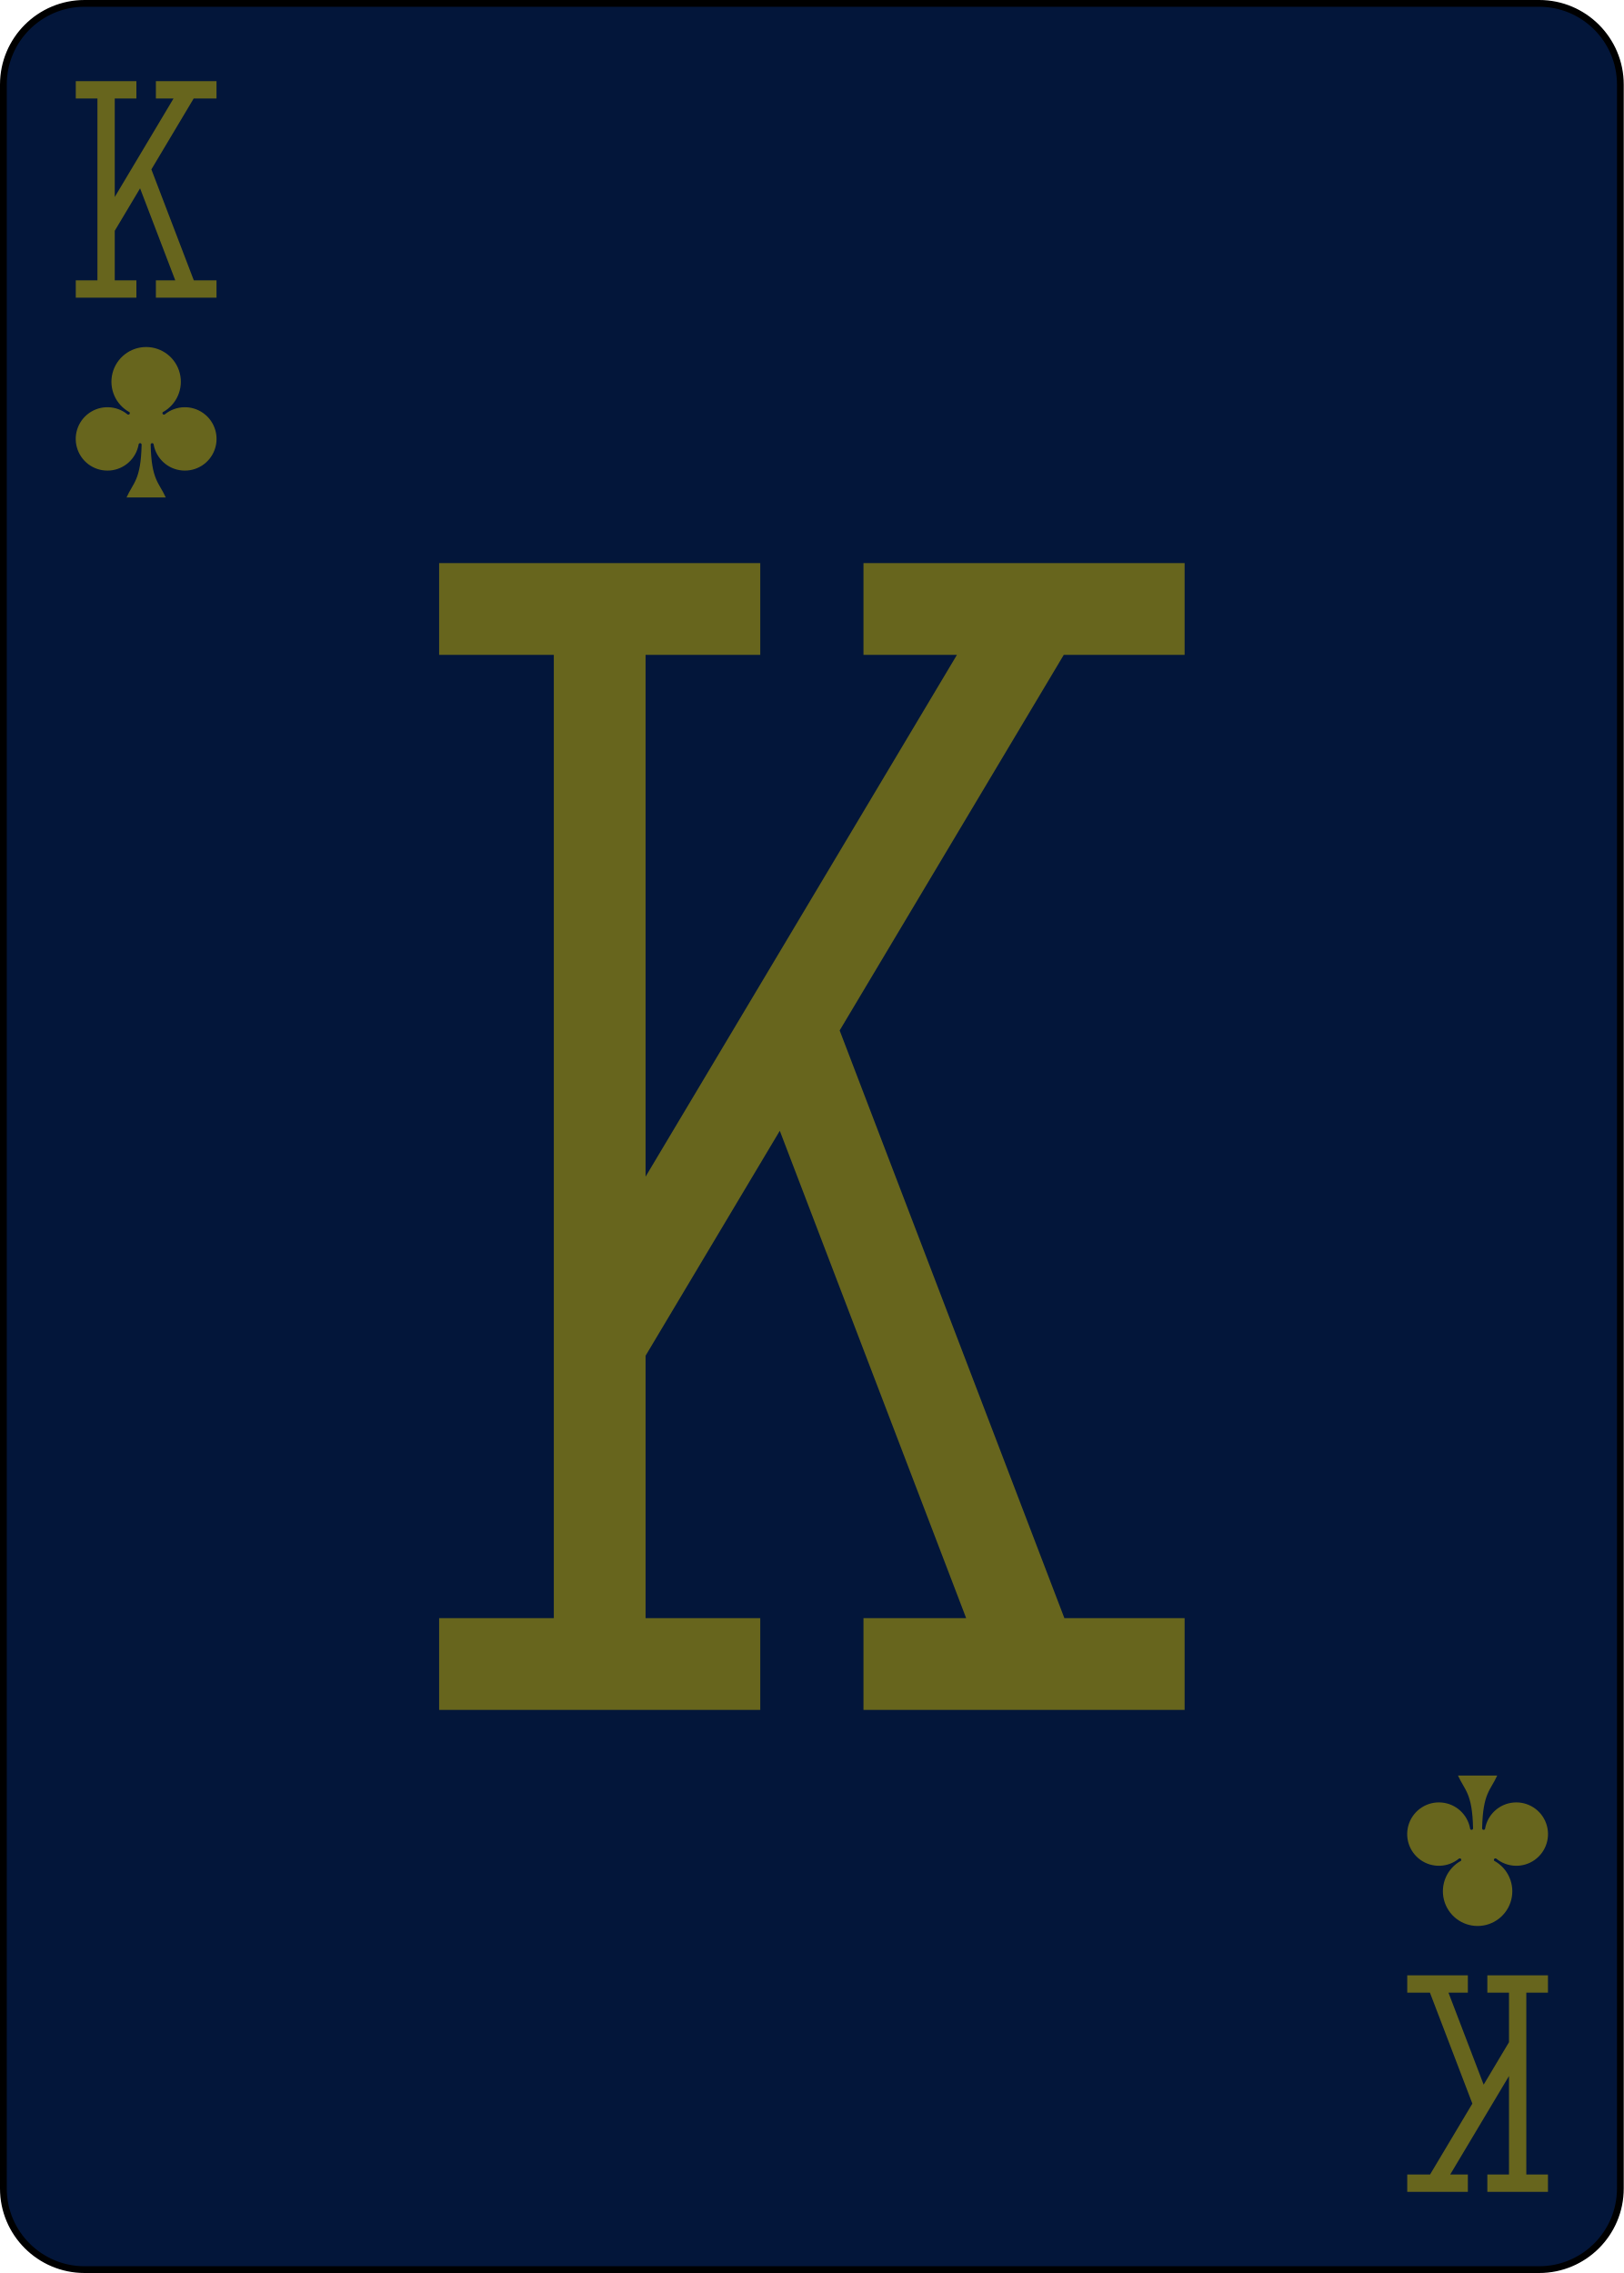
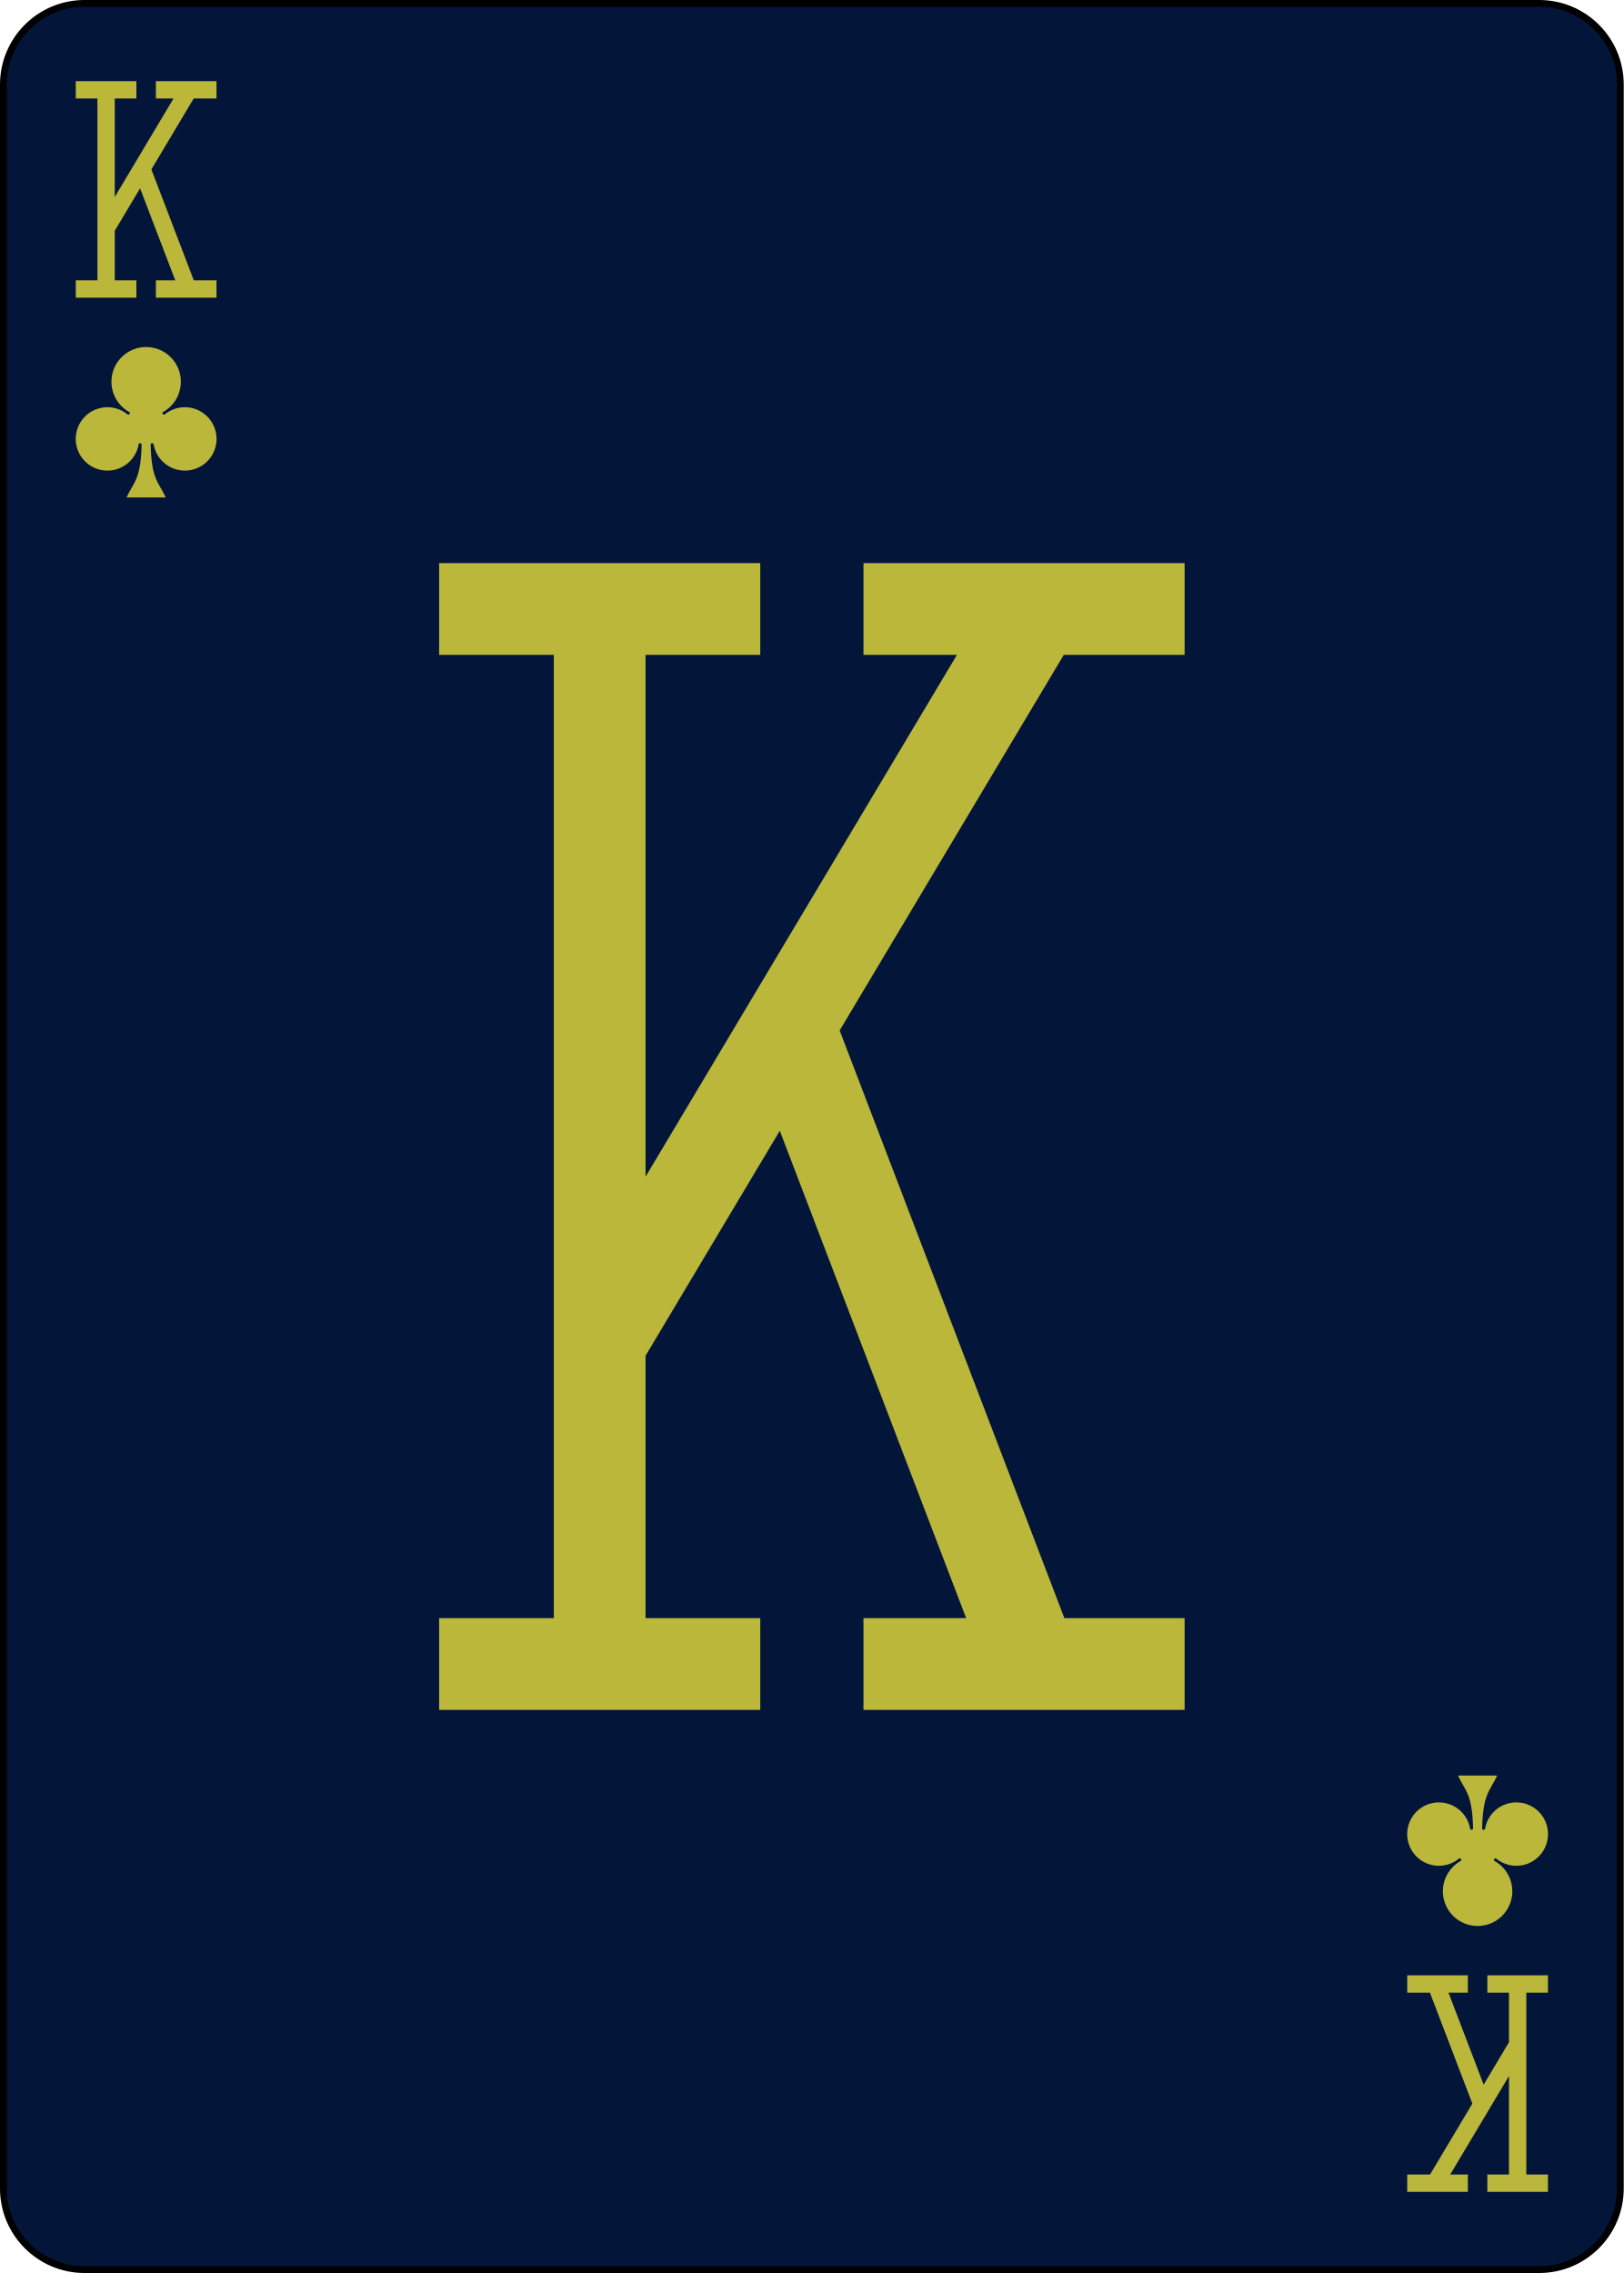
<svg xmlns="http://www.w3.org/2000/svg" xmlns:xlink="http://www.w3.org/1999/xlink" class="card" face="KC" height="3.5in" preserveAspectRatio="none" viewBox="-120 -168 240 336" width="2.5in">
  <symbol id="SCK" viewBox="-600 -600 1200 1200" preserveAspectRatio="xMinYMid">
-     <path d="M30 150C35 385 85 400 130 500L-130 500C-85 400 -35 385 -30 150A10 10 0 0 0 -50 150A210 210 0 1 1 -124 -51A10 10 0 0 0 -110 -65A230 230 0 1 1 110 -65A10 10 0 0 0 124 -51A210 210 0 1 1 50 150A10 10 0 0 0 30 150Z" fill="#67651d" />
+     <path d="M30 150C35 385 85 400 130 500L-130 500C-85 400 -35 385 -30 150A10 10 0 0 0 -50 150A210 210 0 1 1 -124 -51A10 10 0 0 0 -110 -65A230 230 0 1 1 110 -65A10 10 0 0 0 124 -51A210 210 0 1 1 50 150A10 10 0 0 0 30 150Z" fill="#bab73a" />
  </symbol>
  <symbol id="VCK" viewBox="-500 -500 1000 1000" preserveAspectRatio="xMinYMid">
-     <path d="M-285 -460L-85 -460M-185 -460L-185 460M-285 460L-85 460M85 -460L285 -460M185 -440L-170 155M85 460L285 460M185 440L-10 -70" stroke="#67651d" stroke-width="80" stroke-linecap="square" stroke-miterlimit="1.5" fill="none" />
+     <path d="M-285 -460L-85 -460M-185 -460L-185 460M-285 460L-85 460M85 -460L285 -460M185 -440L-170 155M85 460L285 460M185 440L-10 -70" stroke="#bab73a" stroke-width="80" stroke-linecap="square" stroke-miterlimit="1.5" fill="none" />
  </symbol>
  <rect width="239" height="335" x="-119.5" y="-167.5" rx="12" ry="12" fill="#03163a" stroke="black" />
  <use xlink:href="#VCK" height="169.52" x="-84.76" y="-84.76" />
  <use xlink:href="#VCK" height="32" x="-114.4" y="-156" />
  <use xlink:href="#SCK" height="26.769" x="-111.784" y="-119" />
  <g transform="rotate(180)">
    <use xlink:href="#VCK" height="32" x="-114.4" y="-156" />
    <use xlink:href="#SCK" height="26.769" x="-111.784" y="-119" />
  </g>
</svg>
